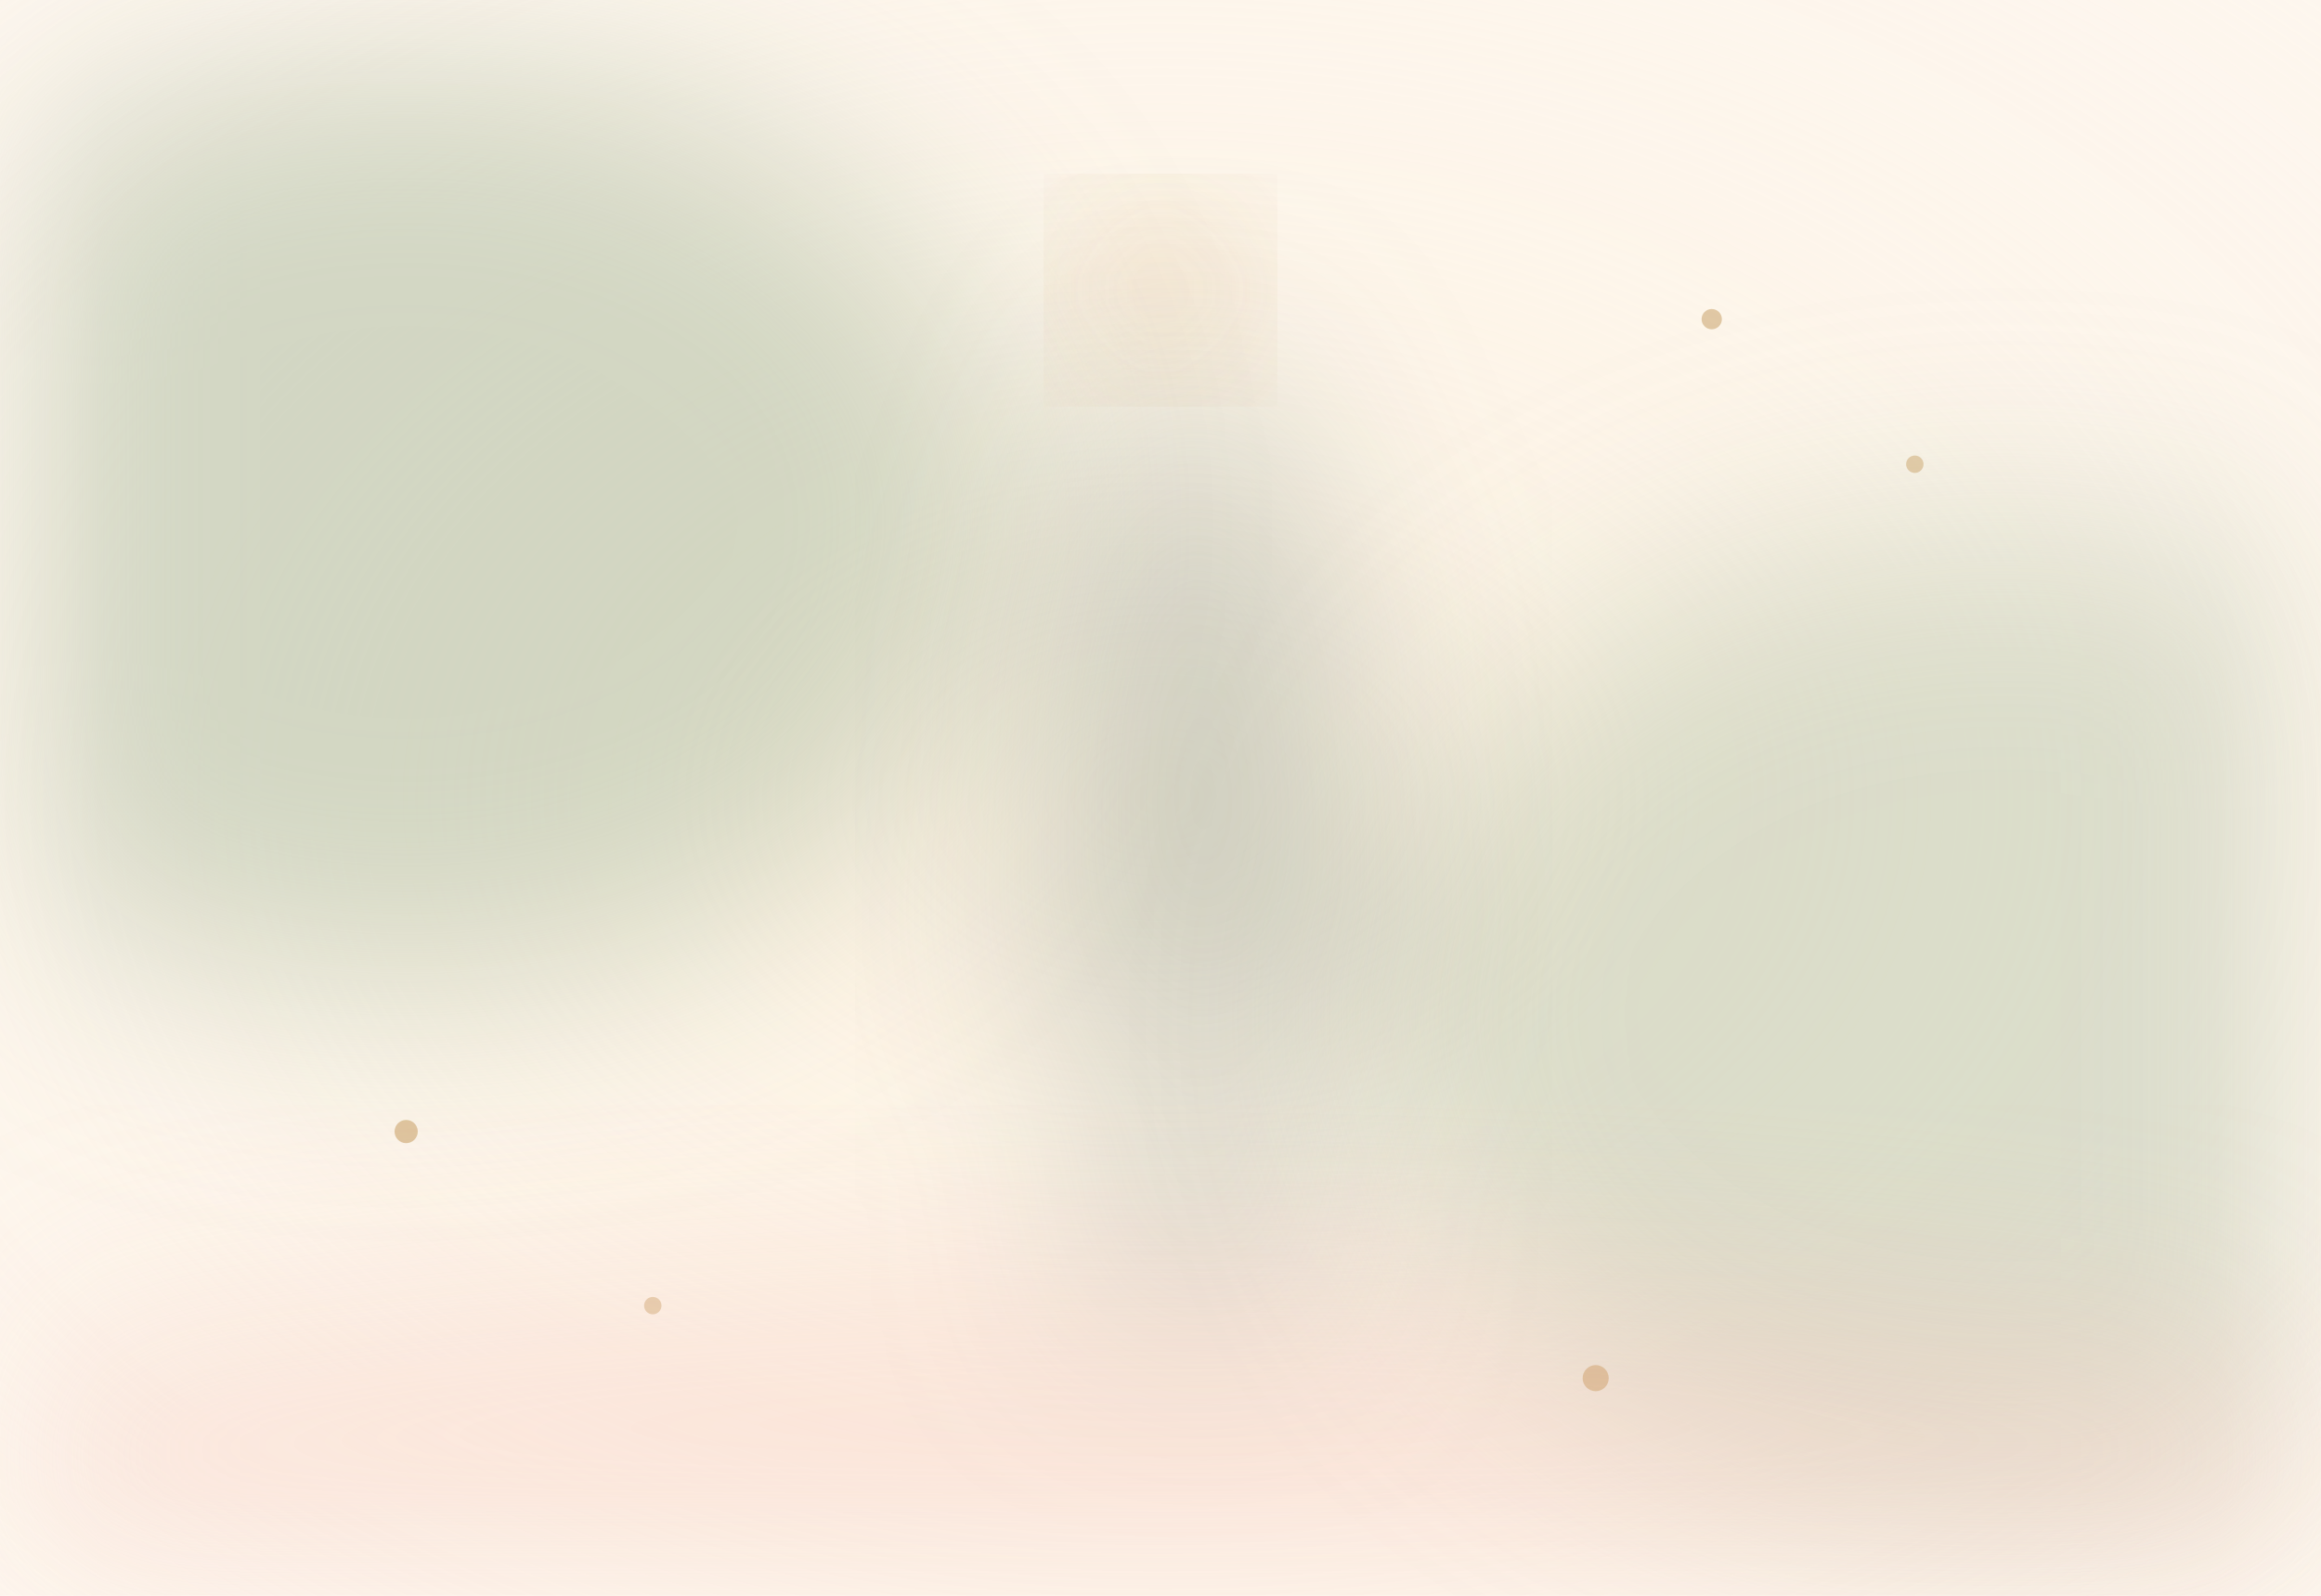
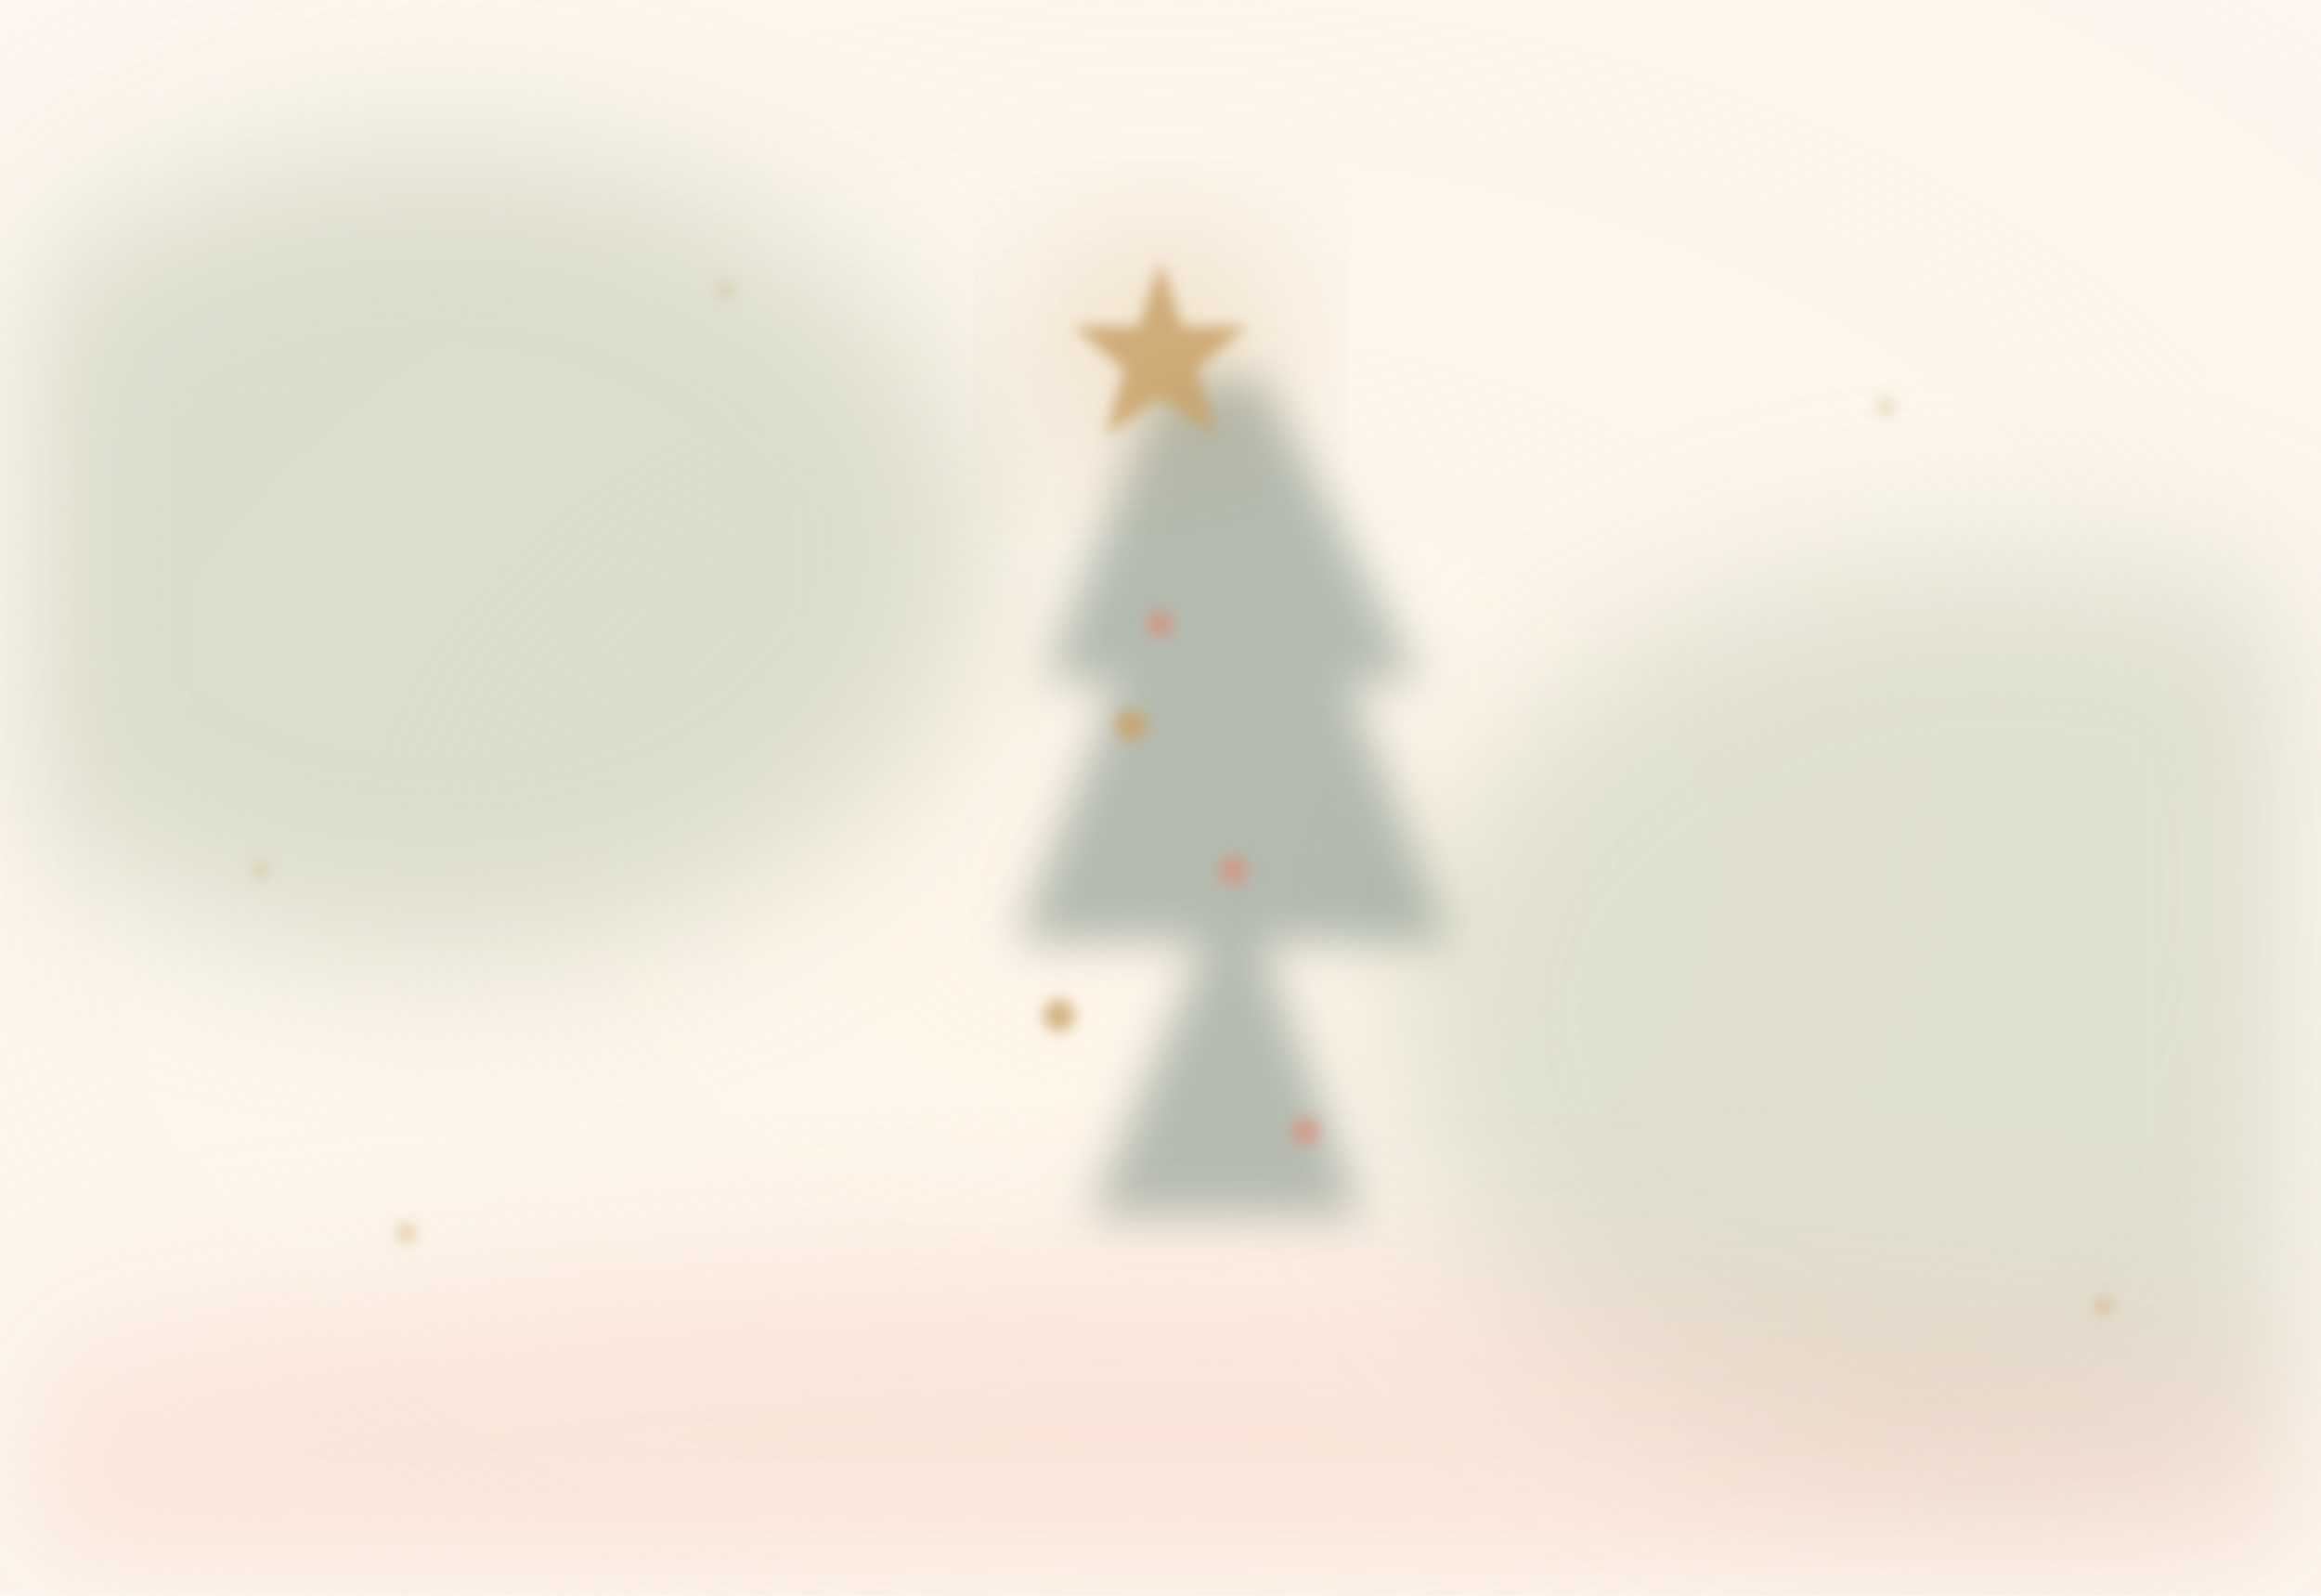
<svg xmlns="http://www.w3.org/2000/svg" viewBox="0 0 1600 1100" preserveAspectRatio="xMidYMid slice">
  <defs>
-     <filter id="b5" x="-30%" y="-30%" width="160%" height="160%">
-       <feGaussianBlur stdDeviation="75" />
+     <filter id="b5h" x="-30%" y="-30%" width="160%" height="160%">
+       <feGaussianBlur stdDeviation="55" />
    </filter>
-     <radialGradient id="festive" cx="50%" cy="50%" r="70%">
-       <stop offset="0%" stop-color="#fff3e0" stop-opacity="0.9" />
-       <stop offset="100%" stop-color="#fdf6ee" stop-opacity="0.4" />
+     <filter id="b5m" x="-30%" y="-30%" width="160%" height="160%">
+       <feGaussianBlur stdDeviation="16" />
+     </filter>
+     <filter id="b5l" x="-30%" y="-30%" width="160%" height="160%">
+       <feGaussianBlur stdDeviation="5" />
+     </filter>
+     <radialGradient id="festive5" cx="50%" cy="55%" r="75%">
+       <stop offset="0%" stop-color="#fff6e8" stop-opacity="0.85" />
+       <stop offset="100%" stop-color="#fdf6ee" stop-opacity="0.45" />
    </radialGradient>
  </defs>
  <rect width="1600" height="1100" fill="#fdf6ee" />
-   <rect width="1600" height="1100" fill="url(#festive)" />
-   <ellipse cx="280" cy="360" rx="420" ry="320" fill="#a8b89c" filter="url(#b5)" opacity="0.5" />
-   <ellipse cx="1380" cy="700" rx="440" ry="340" fill="#a8b89c" filter="url(#b5)" opacity="0.4" />
-   <g filter="url(#b5)" opacity="0.35">
-     <polygon points="800,250 700,500 760,500 680,700 820,700 740,900 920,900 840,700 980,700 900,500 960,500 840,250" fill="#6a8076" />
+   <rect width="1600" height="1100" fill="url(#festive5)" />
+   <ellipse cx="300" cy="380" rx="380" ry="280" fill="#a8b89c" opacity="0.4" filter="url(#b5h)" />
+   <ellipse cx="1380" cy="700" rx="420" ry="320" fill="#a8b89c" opacity="0.35" filter="url(#b5h)" />
+   <g filter="url(#b5m)" opacity="0.5">
+     <polygon points="800,260 720,470 770,470 700,650 830,650 750,840 940,840 870,650 1000,650 930,470 980,470 870,260" fill="#6a8076" />
  </g>
-   <g filter="url(#b5)" opacity="0.7">
-     <circle cx="800" cy="200" r="50" fill="#c9a36a" />
+   <circle cx="800" cy="240" r="80" fill="#c9a36a" opacity="0.3" filter="url(#b5h)" />
+   <g filter="url(#b5l)">
+     <polygon points="800,180 815,225 860,225 825,255 838,300 800,275 762,300 775,255 740,225 785,225" fill="#c9a36a" opacity="0.85" />
  </g>
-   <g fill="#c9a36a">
-     <circle cx="280" cy="780" r="8" opacity="0.6" />
-     <circle cx="450" cy="900" r="6" opacity="0.5" />
-     <circle cx="1180" cy="220" r="7" opacity="0.55" />
-     <circle cx="1320" cy="320" r="6" opacity="0.5" />
-     <circle cx="1100" cy="950" r="9" opacity="0.65" />
+   <g filter="url(#b5l)">
+     <circle cx="780" cy="500" r="11" fill="#c9a36a" opacity="0.85" />
+     <circle cx="850" cy="600" r="10" fill="#d49380" opacity="0.8" />
+     <circle cx="730" cy="700" r="11" fill="#c9a36a" opacity="0.8" />
+     <circle cx="900" cy="780" r="10" fill="#d49380" opacity="0.75" />
+     <circle cx="800" cy="430" r="9" fill="#d49380" opacity="0.85" />
  </g>
-   <ellipse cx="800" cy="1050" rx="1000" ry="180" fill="#f5c5b8" filter="url(#b5)" opacity="0.35" />
+   <ellipse cx="800" cy="1050" rx="1000" ry="180" fill="#f5c5b8" opacity="0.35" filter="url(#b5h)" />
+   <g fill="#c9a36a" filter="url(#b5l)">
+     <circle cx="280" cy="850" r="6" opacity="0.6" />
+     <circle cx="1300" cy="280" r="5" opacity="0.55" />
+     <circle cx="180" cy="600" r="5" opacity="0.5" />
+     <circle cx="1450" cy="900" r="6" opacity="0.55" />
+     <circle cx="500" cy="200" r="5" opacity="0.5" />
+   </g>
</svg>
